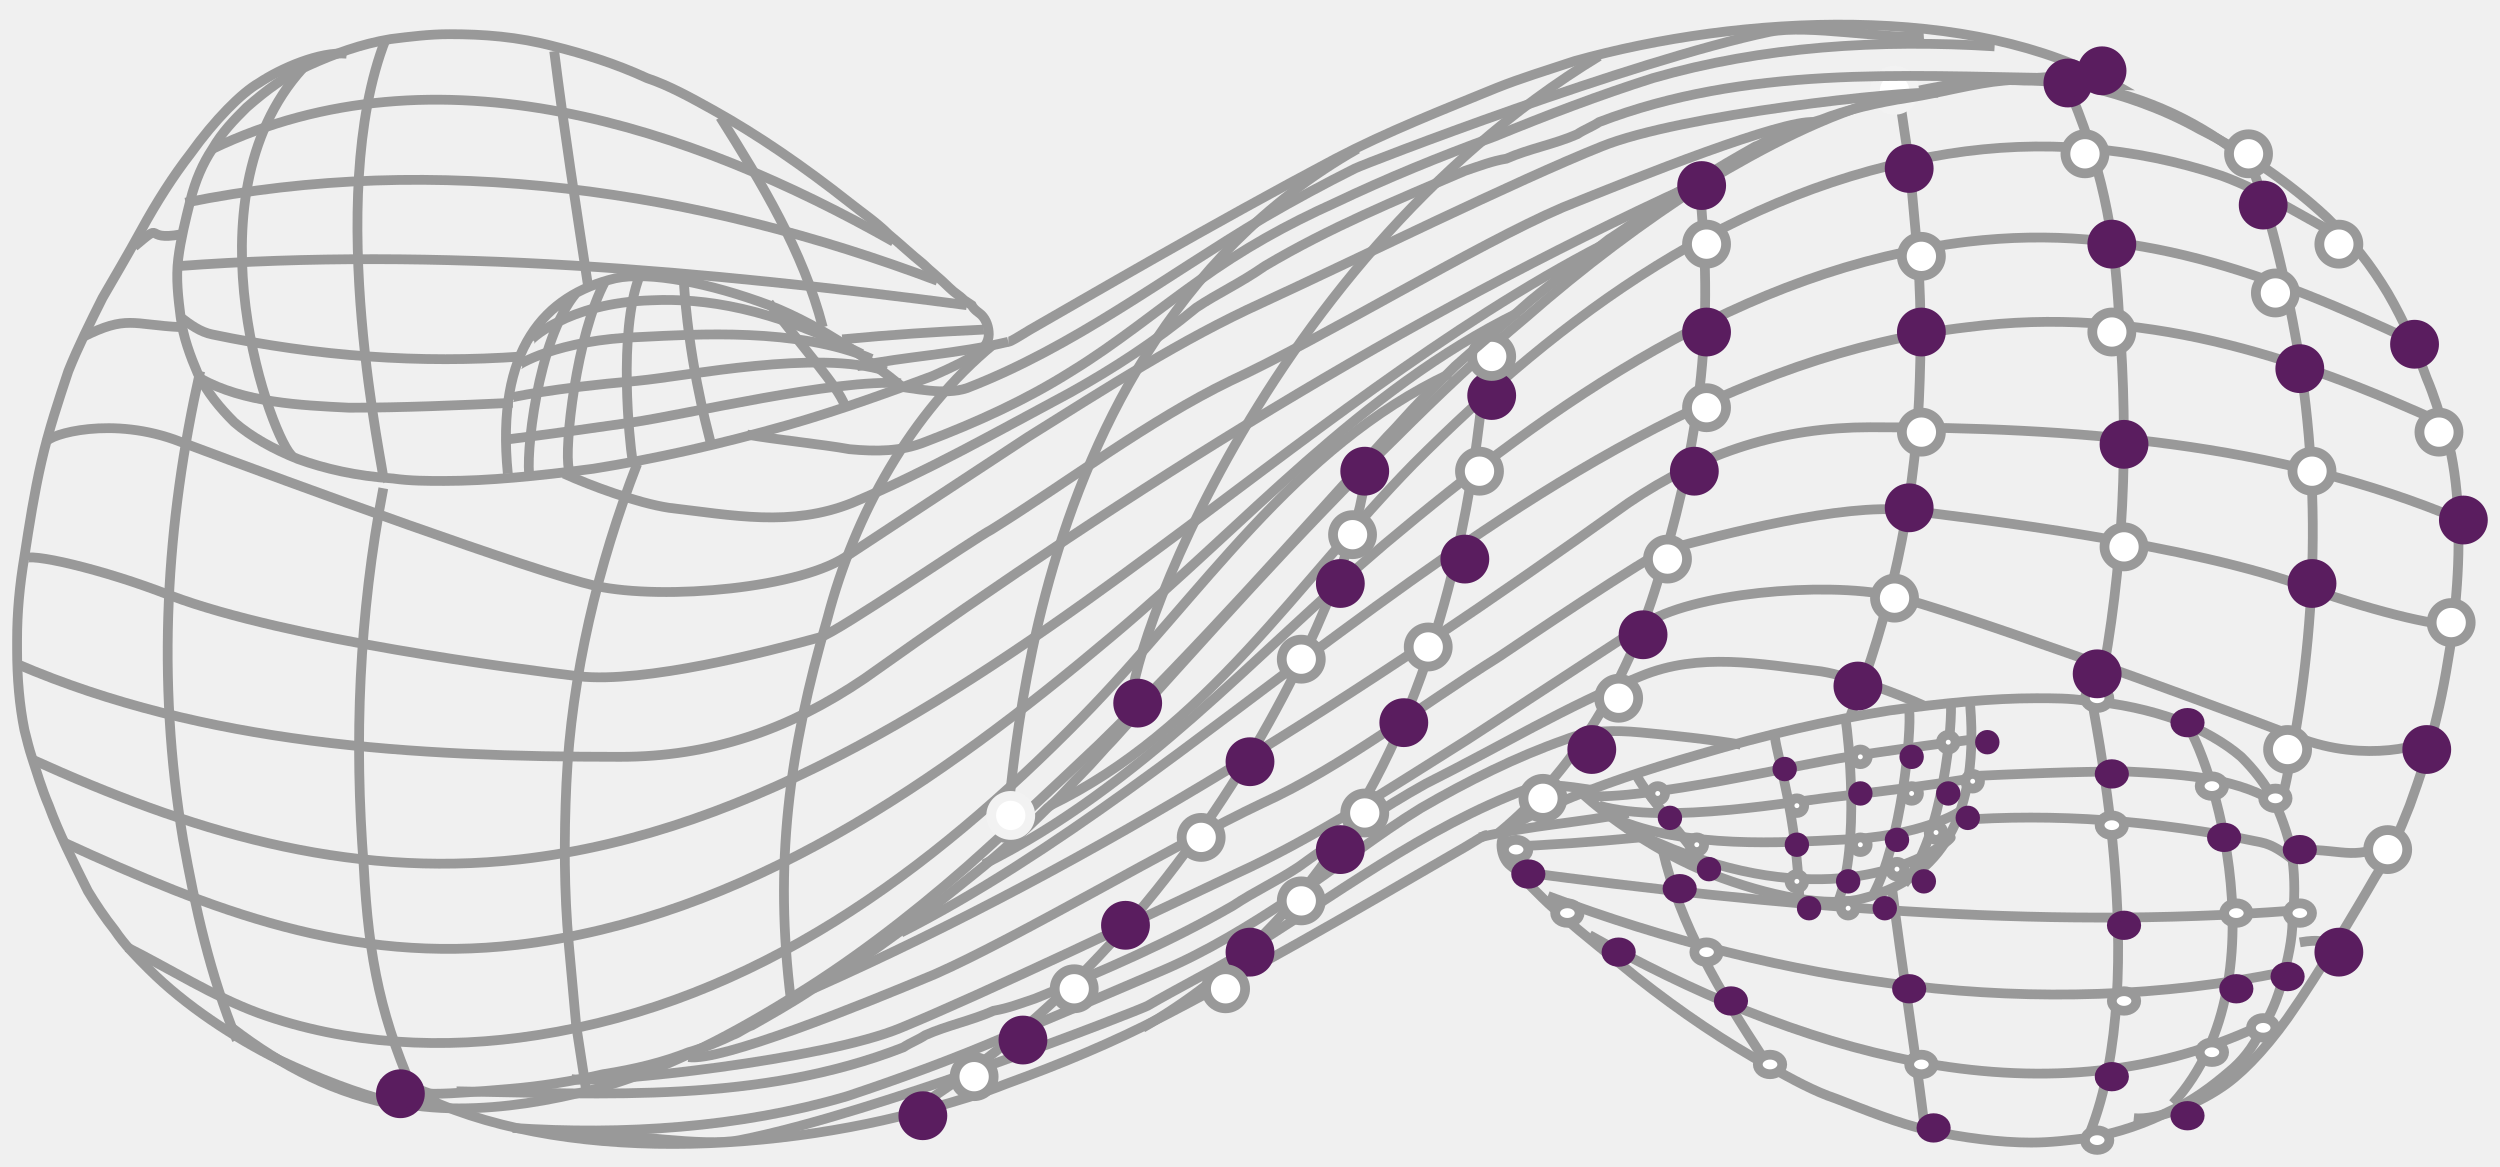
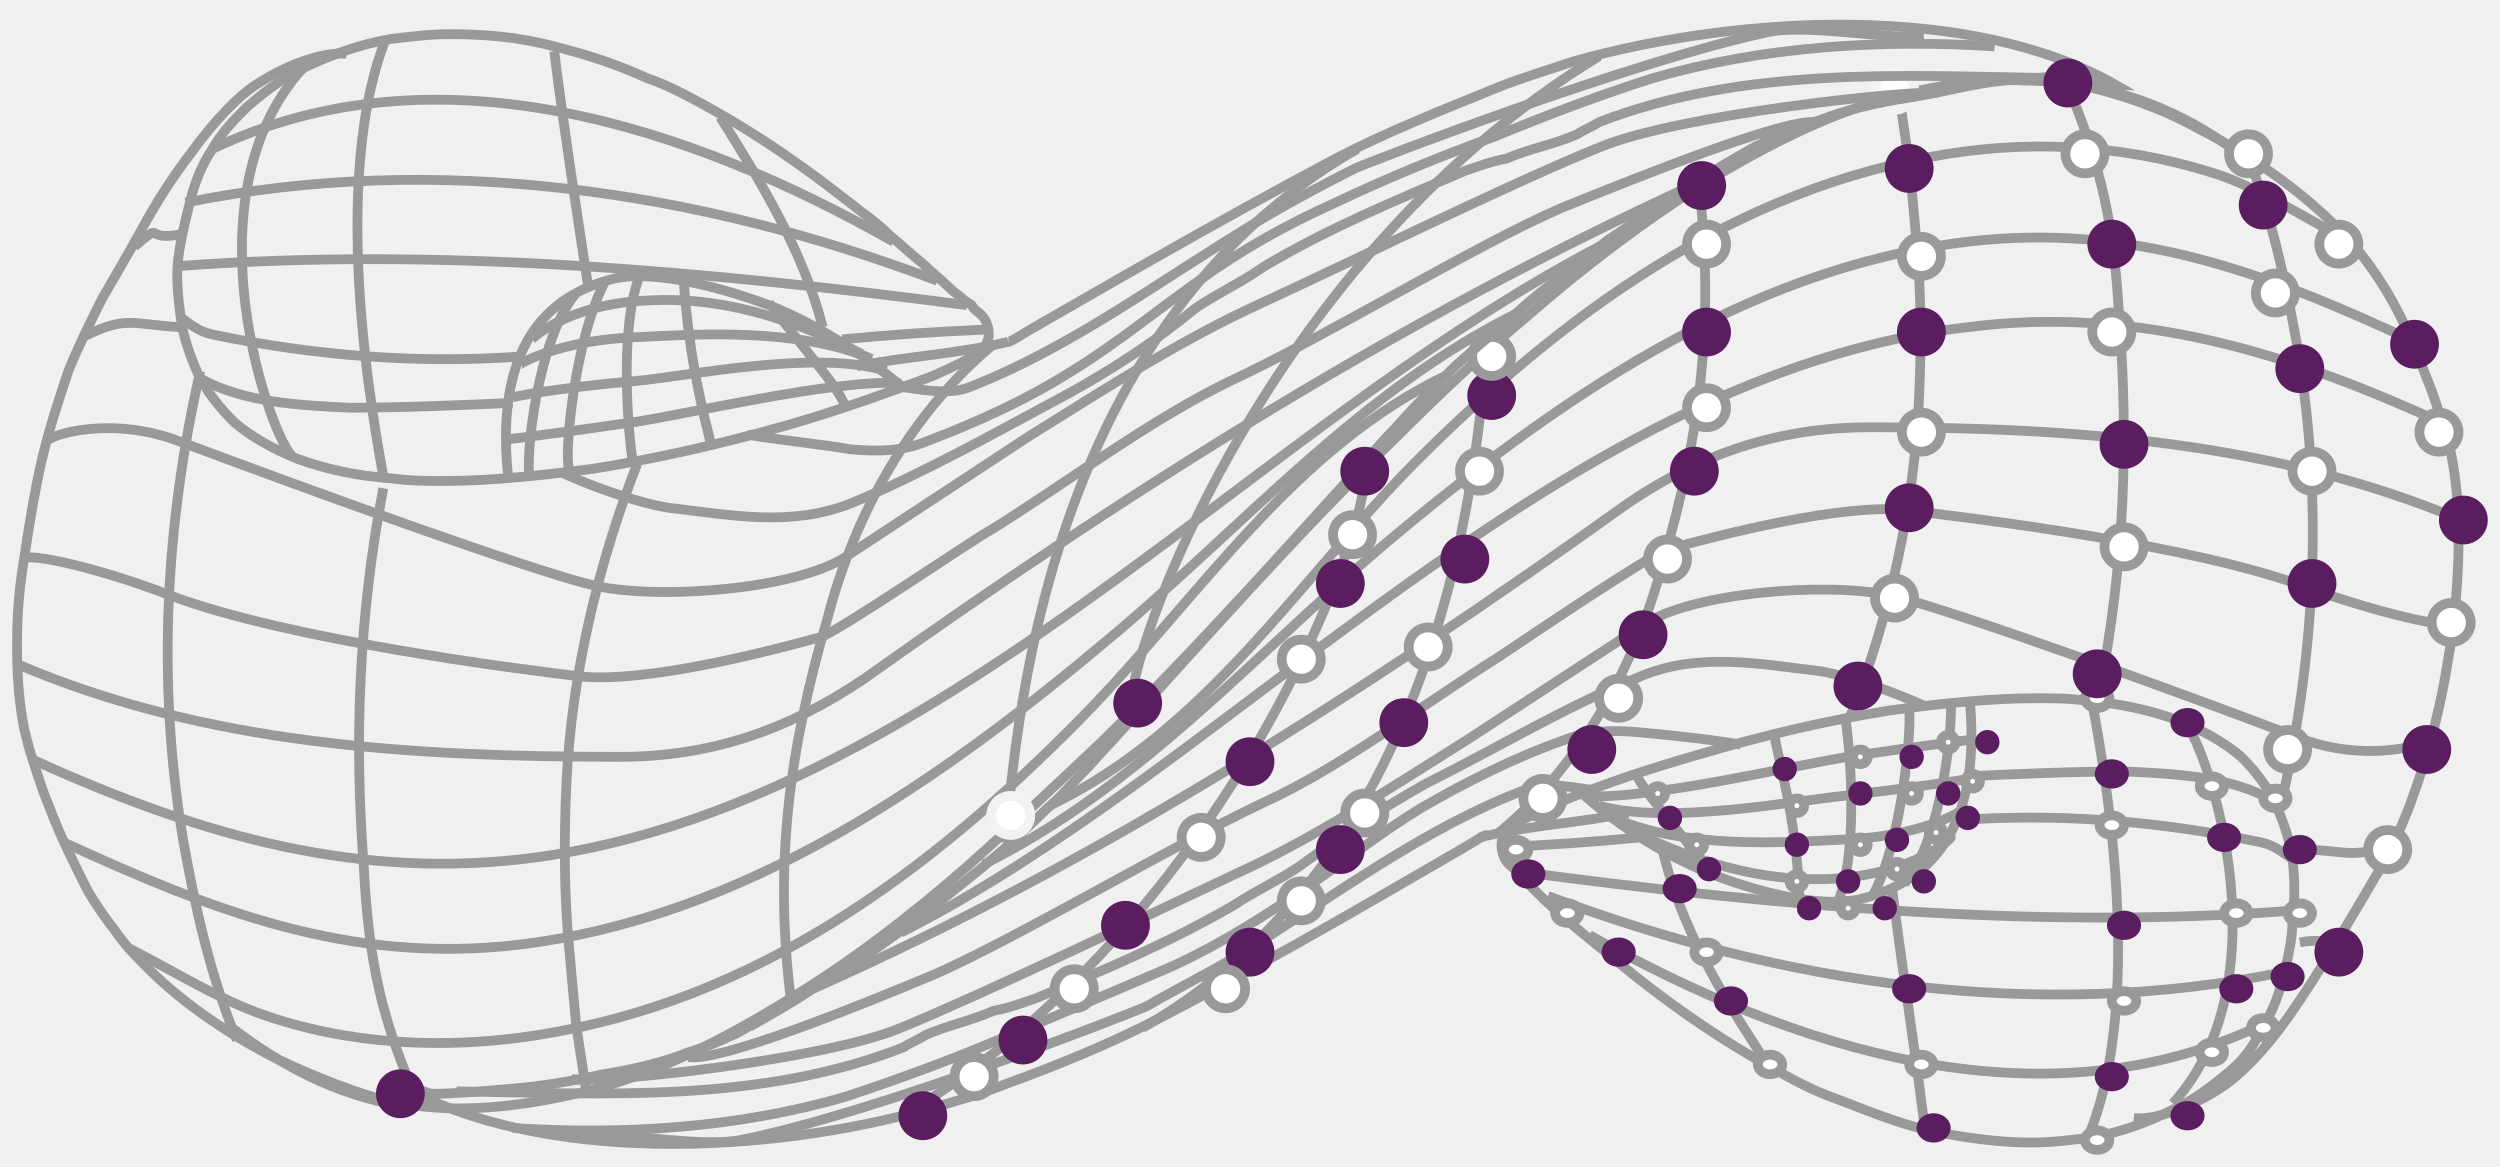
<svg xmlns="http://www.w3.org/2000/svg" id="Layer_1" x="0" y="0" version="1.1" viewBox="0 0 102.4 47.8" xml:space="preserve">
  <style>.st0{fill:none;stroke-miterlimit:10}.st0,.st1,.st2,.st3{stroke:#999;stroke-width:.4}.st1{display:none;stroke-miterlimit:10;fill:#fff}.st2,.st3{fill:none}.st3{display:none}.st4{stroke:#f2f2f2;stroke-width:.4;stroke-miterlimit:10}.st4,.st5{fill:#fff}.st5,.st6{stroke-width:.4;stroke-miterlimit:10}.st5{stroke:#999}.st6{fill:#5a1d5f;stroke:#5a1d5f}</style>
  <switch>
    <g>
      <path d="M93.4 33.1c1.4-6.1 1.8-12.4.7-18.9-.5-2.8-1.1-5.5-2.1-8M75.8 29.3c1.6-4 2.6-8.6 2.8-12.9.1-2.2.1-4.4-.1-6.5l-.3-3.3c-.1-.5-.3-2-.4-2.6M61.4 34.1c3.4-2.8 5.6-6.9 6.7-11 1.6-5.5 2.1-9.9 1.5-15.5M46.8 42.1c15-8.6 13.6-30.1 14.3-27.6M37 45.7C51.1 37.2 56.6 20 55.8 19.3" class="st0" />
      <path d="M65.5 32.4c-.8-.1-2.1-.4-2.9-.1-4.3 1.6-7.9 4.4-12 6.9-1.2.7-2.4 1.3-3.6 2-.4.2-11.1 4.4-16.7 5.5-1.6.3-4.6-.3-6.2-.2" class="st0" />
      <path d="M71.3 30.5c-1.1-.2-3-.4-4.1-.5-1.1-.1-2.1-.1-3.1.3-2 .7-4 1.7-5.9 2.8-1.8 1.1-3.4 2.4-5.2 3.6-1.8 1.2-3.6 2.3-5.5 3.1-2.1.9-4.2 1.8-6.4 2.7-2.1.9-4.3 1.7-6.4 2.4-4.4 1.3-9.2 1.6-13.7 1.3m75.1-8.1c-1.3 1.1-.2.2-1.9.5" class="st0" />
      <path d="M100.5 25.5c-.1.3-3.1-.4-5.9-1.4-4.7-1.8-14-2.9-16.5-3.2-2.6-.3-7.6 1-9.8 1.6-.7.2-6.3 4-6.9 4.4-3.2 2-6.4 4.5-9.7 6-3.6 1.7-10 5.5-13.4 7-3.1 1.3-8.8 3.6-10.1 3.4" class="st0" />
      <path d="M99.6 30.2c-.1.3-2.7 1.1-5.5 0-4.7-1.8-14.1-5.2-16.6-5.8-2.8-.6-8.3-.1-10.2 1.2-.6.4-6.6 4.3-7.2 4.7-3.2 2-6.2 4-9.5 5.5-3.6 1.7-10.3 4.9-13.7 6.3-3.1 1.3-12.2 2.3-13.5 2.1" class="st0" />
      <path d="M78.8 28.9c-1.1-.5-3-1.2-4.2-1.4-2.5-.3-5-.8-7.4.2-3 1.2-5.8 2.9-8.8 4.4-1.8 1-3.4 2.1-5.2 3.4-.9.6-1.8 1-2.7 1.6-2.6 1.5-5.4 2.7-8.1 3.8-.6.2-1.1.4-1.7.5-.9.4-1.9.6-2.8 1-.3.2-.6.3-.9.5-5.9 2.3-12.2 1.9-18.3 1.8m79.5-10.3c-1.8.9-2 .4-4 .4" class="st0" />
      <path d="M100.8 21.3c-7.6-3.2-15.9-3.8-24.2-3.8-3.6 0-6.8 1-9.9 3.1C55.8 28.4 45 35.3 33.3 40.5" class="st0" />
      <path d="M100.2 17.4c-6.3-2.9-12.6-4.9-19.6-4-9.6 1.1-18.1 6.9-25.7 12.5-5.6 4.1-11.7 9.1-18 12.3" class="st0" />
      <path d="M96.3 9.9c-1.8-.9-3.4-2-5.3-2.7-3.6-1.2-7.4-1.5-11.2-.9C71 7.7 64 12.9 57.9 19c-4.8 4.9-8.5 10.9-14.9 14" class="st0" />
      <path d="M98.9 14c-6-2.8-11.5-4.9-18.3-4.1-9.2 1.1-17 6.6-23.9 12.4-5.4 4.6-10 9.9-16.4 13.1M92.1 6.6C90.1 5 88 4 85.4 3.5" class="st0" />
      <path d="M86 28.3c1-5.1 1.2-10.1.8-15.3-.2-3.7-.7-6.2-2.2-9.7" class="st0" />
      <path d="M60.9 34.2c-.1 0-.4.2-.9.5-2.1 1.2-7.3 4.3-12.3 6.9-2.1 1.1-4.3 2-6.5 2.8-1 .4-2 .7-3.1 1-6.7 1.9-16 2.3-21.8-1 .1 0 .3.1.8.2.5.2.5.2.7.2.8 0 1.9-.1 3.1-.2 1.2-.1 2.5-.3 3.8-.6 1.3-.2 2.5-.5 3.5-.9.7-.2 1.4-.5 1.8-.7.3-.1.5-.3.8-.4.7-.4 1.6-.9 2.5-1.5.1-.1.2-.2.4-.2 1-.6 2-1.3 3.1-2.1 1-.7 2.1-1.6 3.1-2.4 1-.8 2-1.7 3-2.7.5-.4.9-.9 1.4-1.4.5-.5.9-1 1.3-1.4 3.7-4.1 7.6-8.5 11.6-12.4 1.7-1.7 3.5-3.4 5.3-4.9 2.4-2.1 4.8-3.9 7.3-5.5 2.5-1.5 5-2.8 7.6-3.5 1.9-.5 3.7-.8 5.5-.7.9 0 1.9.1 2.8.3 1.2.3 2.8.8 4.4 1.7 1.8.9 3.7 2.2 5.2 3.6.5.5 1 1 1.4 1.5.4.5.8 1.1 1.1 1.6.7 1.2 1.2 2.4 1.6 3.5.3.7.5 1.4.7 2 .1.3.2.7.3 1.1.2 1 .3 2.1.3 3.3v.4c0 1.1-.1 2.2-.2 3.3-.2 1.3-.4 2.6-.7 3.8-.3 1.3-.7 2.5-1.1 3.6-.4 1-.8 2-1.4 2.9-.4.7-1 1.7-1.6 2.7-.6 1-1.3 2.1-2 3.1-1 1.4-2 2.4-2.8 2.9-.9.6-2.5 1.3-3.5 1.2" class="st0" />
      <ellipse cx="72.1" cy="43.3" class="st1" rx=".5" ry=".4" />
      <ellipse cx="78.1" cy="40.4" class="st1" rx=".5" ry=".4" />
      <ellipse cx="86.7" cy="40.7" class="st1" rx=".5" ry=".4" />
      <ellipse cx="86.7" cy="37.5" class="st1" rx=".5" ry=".4" />
      <ellipse cx="86.4" cy="33.8" class="st1" rx=".5" ry=".4" />
      <ellipse cx="69.5" cy="38.8" class="st1" rx=".5" ry=".4" />
      <ellipse cx="78.4" cy="43.3" class="st1" rx=".5" ry=".4" />
      <ellipse cx="86.3" cy="44" class="st1" rx=".5" ry=".4" />
      <ellipse cx="70.6" cy="41" class="st1" rx=".5" ry=".4" />
      <ellipse cx="78.9" cy="45.9" class="st1" rx=".5" ry=".4" />
      <ellipse cx="85.6" cy="46.5" class="st1" rx=".5" ry=".4" />
      <ellipse cx="89" cy="45.2" class="st1" rx=".5" ry=".4" />
      <ellipse cx="90.6" cy="42.8" class="st1" rx=".5" ry=".4" />
      <ellipse cx="91.2" cy="40.2" class="st1" rx=".5" ry=".4" />
      <ellipse cx="91.4" cy="37.5" class="st1" rx=".5" ry=".4" />
      <ellipse cx="91" cy="34.3" class="st1" rx=".5" ry=".4" />
      <ellipse cx="86.2" cy="31.7" class="st1" rx=".5" ry=".4" />
      <ellipse cx="90.6" cy="32" class="st1" rx=".5" ry=".4" />
      <path d="M67.7 34.5l-.1-.1h-.2c0 .2.2.4.5.4h.2c-.2-.1-.3-.2-.4-.3z" class="st1" />
      <ellipse cx="68.5" cy="36.5" class="st1" rx=".5" ry=".4" />
      <ellipse cx="92.6" cy="42.1" class="st1" rx=".5" ry=".4" />
      <path d="M77.3 29.1h.3c0-.2-.2-.4-.5-.4s-.5.2-.5.4v.1c.3 0 .5 0 .7-.1z" class="st1" />
      <ellipse cx="85.6" cy="28.7" class="st1" rx=".5" ry=".4" />
      <ellipse cx="89.5" cy="29.7" class="st1" rx=".5" ry=".4" />
      <ellipse cx="94" cy="37.4" class="st1" rx=".5" ry=".4" />
      <ellipse cx="94" cy="35.2" class="st1" rx=".5" ry=".4" />
      <ellipse cx="93.1" cy="32.9" class="st1" rx=".5" ry=".4" />
      <ellipse cx="93.6" cy="40" class="st1" rx=".5" ry=".4" />
      <path d="M68.9 31.1c0-.2-.2-.4-.4-.4-.3 0-.5.2-.5.4v.2c.4 0 .6-.1.9-.2z" class="st1" />
      <ellipse cx="60.9" cy="34.6" class="st1" rx=".5" ry=".4" />
      <ellipse cx="60.5" cy="34.3" class="st1" rx=".5" ry=".4" />
      <ellipse cx="61.6" cy="35.6" class="st1" rx=".5" ry=".4" />
      <ellipse cx="62.9" cy="36.6" class="st1" rx=".5" ry=".4" />
      <path d="M93.9 35.2c-.1-.8-.4-1.6-.7-2.3-.4-.8-.9-1.4-1.4-1.9-.7-.6-1.6-1.1-2.6-1.5-1.1-.4-2.4-.7-3.8-.8-.6-.1-1.3-.1-2-.1-1.8 0-3.8.2-6 .5-2.5.4-5.1 1-7.8 1.8-2.1.6-4.2 1.3-5.8 2-.9.4-1.5.7-1.8.9-.3.2-.5.5-.5.8 0 .3.1.6.3.8.1.1.3.2.4.4l.2.2.5.5c.4.4.7.7 1.1 1 .4.4.8.7 1.4 1.2.5.4 1.1.9 1.6 1.3 1.9 1.5 3.7 2.7 5.5 3.7.9.5 1.8 1 2.7 1.3 1.3.5 2.5 1 3.8 1.3 1.4.3 2.9.5 4.2.5.8 0 1.6-.1 2.4-.2 1.2-.2 2.3-.6 3.3-1.1.9-.4 1.7-1 2.4-1.6.5-.4 1-1 1.3-1.7.4-.6.7-1.3.9-2.1.2-.8.4-1.6.4-2.4.1-.9.1-1.7 0-2.5z" class="st2" />
      <path d="M78.8 45.9c-.4-3.2-.9-6.3-1.3-9.5m8.1 10c2.6-6.5 0-17.7.1-17.7M89 45.2c4.8-5.3 1.2-15.2.4-15.7M72.2 43.3c-1.7-2.6-3.4-5.4-4.1-8.5" class="st0" />
      <path d="M80.5 31.8c2.2-.1 4.4-.2 6.6-.2 2 .1 4.3.2 6 1.2m-32.5 1.5c2.1-.5 4.1-.6 6.1-1m-4.5 2.4c10.5 1.4 21.2 2.4 31.7 1.6m-30.5-.6c9.6 3.6 20.1 5.2 30.2 3.1m-28.5-1.5c8.2 4.6 18.4 8 27.5 3.7m-12.5-8.4c4.1-.3 8.2 0 12.5.9.5.1.9.4 1.3.7m-32.4-.5c2.1-.1 3.6-.2 5.7-.4" class="st0" />
      <ellipse cx="70.1" cy="35.8" class="st1" rx=".4" ry=".3" />
      <ellipse cx="73.7" cy="36.8" class="st1" rx=".4" ry=".3" />
      <ellipse cx="75.3" cy="36.9" class="st1" rx=".4" ry=".3" />
      <ellipse cx="73.6" cy="35.9" class="st1" rx=".4" ry=".3" />
      <ellipse cx="75.6" cy="35.9" class="st1" rx=".4" ry=".3" />
      <ellipse cx="76.7" cy="36.6" class="st1" rx=".4" ry=".3" />
      <ellipse cx="77.2" cy="35.6" class="st1" rx=".4" ry=".3" />
      <ellipse cx="75.8" cy="34.3" class="st1" rx=".4" ry=".3" />
      <ellipse cx="77.7" cy="34.1" class="st1" rx=".4" ry=".3" />
      <ellipse cx="73.5" cy="34.5" class="st1" rx=".4" ry=".3" />
      <ellipse cx="78.1" cy="36.1" class="st1" rx=".4" ry=".3" />
      <ellipse cx="78.6" cy="35" class="st1" rx=".4" ry=".3" />
      <ellipse cx="79.2" cy="33.7" class="st1" rx=".4" ry=".3" />
      <ellipse cx="78" cy="32.4" class="st1" rx=".4" ry=".3" />
      <ellipse cx="79.6" cy="32.1" class="st1" rx=".4" ry=".3" />
      <ellipse cx="75.8" cy="32.7" class="st1" rx=".4" ry=".3" />
      <ellipse cx="73.2" cy="32.9" class="st1" rx=".4" ry=".3" />
      <ellipse cx="75.8" cy="31" class="st1" rx=".4" ry=".3" />
      <ellipse cx="78.2" cy="30.7" class="st1" rx=".4" ry=".3" />
      <ellipse cx="79.8" cy="30.5" class="st1" rx=".4" ry=".3" />
      <ellipse cx="80.3" cy="33.2" class="st1" rx=".4" ry=".3" />
      <ellipse cx="80.7" cy="30.3" class="st1" rx=".4" ry=".3" />
      <ellipse cx="73" cy="31.5" class="st1" rx=".4" ry=".3" />
      <ellipse cx="69.6" cy="35.1" class="st1" rx=".4" ry=".3" />
      <ellipse cx="69" cy="34.3" class="st1" rx=".4" ry=".3" />
      <ellipse cx="68.3" cy="33.4" class="st1" rx=".4" ry=".3" />
      <ellipse cx="67.6" cy="32.4" class="st1" rx=".4" ry=".3" />
      <ellipse cx="66.9" cy="34.1" class="st1" rx=".4" ry=".3" />
      <ellipse cx="66.2" cy="33.5" class="st1" rx=".4" ry=".3" />
      <ellipse cx="65.5" cy="33.1" class="st1" rx=".4" ry=".3" />
      <ellipse cx="65" cy="32.6" class="st1" rx=".4" ry=".3" />
      <path d="M64.8 32.5c1 .9 3 2.4 5.3 3.3 2.3.9 4.8 1.4 6.2 1 2.8-.7 4.8-2.9 4.4-7.9m-5.4 8c.9-2.3.4-6.8.3-7.4m-1.9 7.3c-.1-3.3-.9-5.8-1-6.6m4 6.5c1.2-2.2 1.6-6.8 1.5-7.6m-8.1 6.7c-1.5-2-2.7-3.3-3.1-4.1m11 4.5c1.6-1.9 2-6.7 1.9-7.5" class="st0" />
      <path d="M79.9 34.3c.1 0-1.5 1.5-4.9 1.7-2.1.1-4.9-.3-8.4-2.1" class="st0" />
      <path d="M80.3 33.2c.1 0-1.6 1.1-5 1.2-2.1.1-6.3.4-9.2-.9m14.5-1.6c.1 0-1.7.3-5.1.7-2 .2-7.2 1.2-10 .4m15.2-2.7c.1 0-1.7.2-5 .7-2 .3-8.3 1.8-10.8 1.6" class="st0" />
      <path d="M64.8 32.5c2.8-1.2 14-4.2 15.8-3.5" class="st3" />
      <ellipse cx="80.8" cy="32" class="st5" rx=".3" ry=".3" />
      <ellipse cx="76.2" cy="32.5" class="st6" rx=".3" ry=".3" />
      <ellipse cx="73.6" cy="33" class="st5" rx=".3" ry=".3" />
      <ellipse cx="76.2" cy="34.6" class="st5" rx=".3" ry=".3" />
      <ellipse cx="73.6" cy="34.6" class="st6" rx=".3" ry=".3" />
      <ellipse cx="75.7" cy="36.1" class="st6" rx=".3" ry=".3" />
      <ellipse cx="73.1" cy="31.5" class="st6" rx=".3" ry=".3" />
      <ellipse cx="76.2" cy="31" class="st5" rx=".3" ry=".3" />
      <ellipse cx="78.3" cy="32.5" class="st5" rx=".3" ry=".3" />
      <ellipse cx="78.3" cy="31" class="st6" rx=".3" ry=".3" />
      <ellipse cx="68.4" cy="33.5" class="st6" rx=".3" ry=".3" />
      <ellipse cx="73.6" cy="36.1" class="st5" rx=".3" ry=".3" />
      <ellipse cx="77.7" cy="35.6" class="st5" rx=".3" ry=".3" />
      <ellipse cx="77.7" cy="34.4" class="st6" rx=".3" ry=".3" />
      <ellipse cx="79.3" cy="34.1" class="st5" rx=".3" ry=".3" />
      <ellipse cx="79.8" cy="30.4" class="st5" rx=".3" ry=".3" />
      <ellipse cx="79.8" cy="32.5" class="st6" rx=".3" ry=".3" />
      <ellipse cx="75.7" cy="37.2" class="st5" rx=".3" ry=".3" />
      <ellipse cx="74.1" cy="37.2" class="st6" rx=".3" ry=".3" />
      <ellipse cx="67.9" cy="32.5" class="st5" rx=".3" ry=".3" />
      <ellipse cx="69.5" cy="34.6" class="st5" rx=".3" ry=".3" />
      <ellipse cx="70" cy="35.6" class="st6" rx=".3" ry=".3" />
      <ellipse cx="77.2" cy="37.2" class="st6" rx=".3" ry=".3" />
      <ellipse cx="78.8" cy="36.1" class="st6" rx=".3" ry=".3" />
      <ellipse cx="80.6" cy="33.5" class="st6" rx=".3" ry=".3" />
      <ellipse cx="81.4" cy="30.4" class="st6" rx=".3" ry=".3" />
      <ellipse cx="69.9" cy="39" class="st5" rx=".5" ry=".4" />
      <ellipse cx="70.9" cy="41" class="st6" rx=".5" ry=".4" />
      <ellipse cx="68.8" cy="36.4" class="st6" rx=".5" ry=".4" />
      <ellipse cx="78.2" cy="40.5" class="st6" rx=".5" ry=".4" />
      <ellipse cx="78.7" cy="43.6" class="st5" rx=".5" ry=".4" />
      <ellipse cx="62.1" cy="34.8" class="st5" rx=".5" ry=".4" />
      <ellipse cx="62.6" cy="35.8" class="st6" rx=".5" ry=".4" />
      <ellipse cx="64.2" cy="37.4" class="st5" rx=".5" ry=".4" />
      <ellipse cx="66.3" cy="39" class="st6" rx=".5" ry=".4" />
      <ellipse cx="72.5" cy="43.6" class="st5" rx=".5" ry=".4" />
      <ellipse cx="79.2" cy="46.2" class="st6" rx=".5" ry=".4" />
      <ellipse cx="85.9" cy="46.7" class="st5" rx=".5" ry=".4" />
      <ellipse cx="86.5" cy="44.1" class="st6" rx=".5" ry=".4" />
      <ellipse cx="87" cy="41" class="st5" rx=".5" ry=".4" />
      <ellipse cx="90.6" cy="43.1" class="st5" rx=".5" ry=".4" />
      <ellipse cx="89.6" cy="45.7" class="st6" rx=".5" ry=".4" />
      <ellipse cx="91.6" cy="40.5" class="st6" rx=".5" ry=".4" />
      <ellipse cx="87" cy="37.9" class="st6" rx=".5" ry=".4" />
      <ellipse cx="86.5" cy="33.8" class="st5" rx=".5" ry=".4" />
      <ellipse cx="91.6" cy="37.4" class="st5" rx=".5" ry=".4" />
      <ellipse cx="91.1" cy="34.3" class="st6" rx=".5" ry=".4" />
      <ellipse cx="93.7" cy="40" class="st6" rx=".5" ry=".4" />
      <ellipse cx="92.7" cy="42.1" class="st5" rx=".5" ry=".4" />
      <ellipse cx="86.5" cy="31.7" class="st6" rx=".5" ry=".4" />
      <ellipse cx="94.2" cy="34.8" class="st6" rx=".5" ry=".4" />
      <ellipse cx="90.6" cy="32.2" class="st5" rx=".5" ry=".4" />
      <ellipse cx="94.2" cy="37.4" class="st5" rx=".5" ry=".4" />
      <ellipse cx="93.2" cy="32.7" class="st5" rx=".5" ry=".4" />
      <ellipse cx="85.9" cy="28.6" class="st5" rx=".5" ry=".4" />
      <ellipse cx="89.6" cy="29.6" class="st6" rx=".5" ry=".4" />
      <ellipse cx="68.3" cy="22.9" class="st5" rx=".8" ry=".8" />
      <ellipse cx="69.4" cy="19.3" class="st6" rx=".8" ry=".8" />
      <ellipse cx="67.3" cy="26" class="st6" rx=".8" ry=".8" />
      <ellipse cx="66.3" cy="28.6" class="st5" rx=".8" ry=".8" />
      <ellipse cx="57.5" cy="29.6" class="st6" rx=".8" ry=".8" />
      <ellipse cx="58.5" cy="26.5" class="st5" rx=".8" ry=".8" />
      <ellipse cx="60" cy="22.9" class="st6" rx=".8" ry=".8" />
      <ellipse cx="60.6" cy="19.3" class="st5" rx=".8" ry=".8" />
      <ellipse cx="65.2" cy="30.7" class="st6" rx=".8" ry=".8" />
      <ellipse cx="63.2" cy="32.7" class="st5" rx=".8" ry=".8" />
      <ellipse cx="53.3" cy="27" class="st5" rx=".8" ry=".8" />
      <ellipse cx="61.1" cy="16.2" class="st6" rx=".8" ry=".8" />
      <ellipse cx="69.9" cy="16.7" class="st5" rx=".8" ry=".8" />
      <ellipse cx="69.9" cy="13.6" class="st6" rx=".8" ry=".8" />
      <ellipse cx="69.9" cy="10" class="st5" rx=".8" ry=".8" />
      <ellipse cx="55.9" cy="33.3" class="st5" rx=".8" ry=".8" />
      <ellipse cx="54.9" cy="34.8" class="st6" rx=".8" ry=".8" />
      <ellipse cx="51.2" cy="31.2" class="st6" rx=".8" ry=".8" />
      <ellipse cx="54.9" cy="23.9" class="st6" rx=".8" ry=".8" />
      <ellipse cx="61.1" cy="14.6" class="st5" rx=".8" ry=".8" />
      <ellipse cx="77.6" cy="3.7" class="st4" rx=".8" ry=".8" />
      <ellipse cx="92.1" cy="6.3" class="st5" rx=".8" ry=".8" />
      <ellipse cx="95.8" cy="10" class="st5" rx=".8" ry=".8" />
      <ellipse cx="98.9" cy="14.1" class="st6" rx=".8" ry=".8" />
      <ellipse cx="86.5" cy="13.6" class="st5" rx=".8" ry=".8" />
      <ellipse cx="78.7" cy="13.6" class="st6" rx=".8" ry=".8" />
      <ellipse cx="78.2" cy="6.9" class="st6" rx=".8" ry=".8" />
      <ellipse cx="78.7" cy="10.5" class="st5" rx=".8" ry=".8" />
      <ellipse cx="86.5" cy="10" class="st6" rx=".8" ry=".8" />
      <ellipse cx="85.4" cy="6.3" class="st5" rx=".8" ry=".8" />
      <ellipse cx="78.7" cy="17.7" class="st5" rx=".8" ry=".8" />
      <ellipse cx="87" cy="18.2" class="st6" rx=".8" ry=".8" />
      <ellipse cx="78.2" cy="20.8" class="st6" rx=".8" ry=".8" />
      <ellipse cx="87" cy="22.4" class="st5" rx=".8" ry=".8" />
      <ellipse cx="94.2" cy="15.1" class="st6" rx=".8" ry=".8" />
      <ellipse cx="93.2" cy="12" class="st5" rx=".8" ry=".8" />
      <ellipse cx="92.7" cy="8.4" class="st6" rx=".8" ry=".8" />
      <ellipse cx="77.6" cy="24.5" class="st5" rx=".8" ry=".8" />
      <ellipse cx="85.9" cy="27.6" class="st6" rx=".8" ry=".8" />
      <ellipse cx="76.1" cy="28.1" class="st6" rx=".8" ry=".8" />
      <ellipse cx="94.7" cy="19.3" class="st5" rx=".8" ry=".8" />
      <ellipse cx="94.7" cy="23.9" class="st6" rx=".8" ry=".8" />
      <ellipse cx="93.7" cy="30.7" class="st5" rx=".8" ry=".8" />
      <ellipse cx="99.9" cy="17.7" class="st5" rx=".8" ry=".8" />
      <ellipse cx="100.9" cy="21.3" class="st6" rx=".8" ry=".8" />
      <ellipse cx="100.4" cy="25.5" class="st5" rx=".8" ry=".8" />
      <ellipse cx="99.4" cy="30.7" class="st6" rx=".8" ry=".8" />
      <ellipse cx="97.8" cy="34.8" class="st5" rx=".8" ry=".8" />
      <ellipse cx="95.8" cy="39" class="st6" rx=".8" ry=".8" />
      <ellipse cx="55.4" cy="21.9" class="st5" rx=".8" ry=".8" />
      <ellipse cx="53.3" cy="36.9" class="st5" rx=".8" ry=".8" />
      <ellipse cx="51.2" cy="39" class="st6" rx=".8" ry=".8" />
      <ellipse cx="49.2" cy="34.3" class="st5" rx=".8" ry=".8" />
      <ellipse cx="50.2" cy="40.5" class="st5" rx=".8" ry=".8" />
      <ellipse cx="46.1" cy="37.9" class="st6" rx=".8" ry=".8" />
      <ellipse cx="44" cy="40.5" class="st5" rx=".8" ry=".8" />
      <ellipse cx="41.9" cy="42.6" class="st6" rx=".8" ry=".8" />
      <ellipse cx="39.9" cy="44.1" class="st5" rx=".8" ry=".8" />
      <ellipse cx="37.8" cy="45.7" class="st6" rx=".8" ry=".8" />
      <path d="M8.2 15.2c-1.4 6.2-1.8 12.6-.7 19.2.5 2.8 1.1 5.5 2.2 8.2M26.1 19c-1.6 4.1-2.7 8.7-2.9 13.1-.1 2.2-.1 4.4.1 6.6l.3 3.3c.1.6.3 2 .4 2.6m16.7-30.5c-3.4 2.8-5.7 7-6.8 11.2-1.6 5.5-2.2 10.1-1.5 15.7M55.6 6.1c-15.3 8.7-13.9 30.6-14.6 28M65.5 2.3C51.2 11 45.6 28.5 46.4 29.2" class="st0" />
      <path d="M36.6 15.8c.8.1 2.1.4 3 .1 4.4-1.7 8-4.5 12.2-7 1.2-.7 2.5-1.4 3.7-2 .4-.2 11.3-4.4 17-5.6 1.6-.3 4.7.3 6.3.2" class="st0" />
      <path d="M30.6 17.8c1.1.2 3.1.4 4.2.6 1.1.1 2.1.1 3.1-.3 2.1-.8 4.1-1.7 6-2.9 1.8-1.1 3.5-2.5 5.2-3.7 1.8-1.3 3.6-2.3 5.6-3.2 2.1-1 4.3-1.9 6.5-2.7 2.2-.9 4.3-1.7 6.5-2.4 4.5-1.3 9.3-1.6 14-1.3M5.5 10.1c1.3-1.1.3-.2 1.9-.5" class="st0" />
      <path d="M1 22.9c.1-.3 3.2.4 6 1.5 4.8 1.8 14.2 3 16.7 3.3 2.7.3 7.7-1 9.9-1.6.7-.2 6.4-4.1 7-4.4 3.2-2 6.5-4.5 9.8-6.1C54.1 13.9 60.5 10 64 8.5c3.2-1.3 9-3.6 10.3-3.5" class="st0" />
      <path d="M1.9 18.1c.1-.3 2.7-1.1 5.5 0 4.8 1.8 14.4 5.3 17 5.9 2.8.6 8.5.1 10.4-1.3.6-.4 6.7-4.4 7.3-4.8 3.2-2 6.3-4 9.6-5.5 3.7-1.7 10.4-5 13.9-6.4C68.8 4.7 78 3.7 79.4 3.8" class="st0" />
      <path d="M23.1 19.4c1.1.5 3 1.2 4.3 1.4 2.6.3 5 .8 7.5-.2 3.1-1.3 5.9-2.9 8.9-4.5 1.8-1 3.5-2.1 5.2-3.5.9-.6 1.8-1 2.8-1.7C54.5 9.3 57.2 8.2 60 7c.6-.2 1.1-.4 1.7-.5.9-.4 2-.6 2.9-1 .3-.2.6-.3.9-.5 6-2.3 12.4-1.9 18.6-1.8M3.4 13.8c1.8-.9 2-.5 4-.4" class="st0" />
      <path d="M.7 27.2C8.4 30.5 16.9 31 25.4 31c3.7 0 6.9-1.1 10-3.2C46.5 19.9 57.5 13 69.3 7.6" class="st0" />
      <path d="M1.3 31.1c6.4 2.9 12.8 4.9 20 4.1 9.7-1.1 18.4-7 26.1-12.7 5.7-4.2 11.9-9.2 18.3-12.5" class="st0" />
      <path d="M5.2 38.8c1.8.9 3.5 2 5.4 2.7 3.6 1.3 7.6 1.5 11.4.9 9-1.4 16.1-6.7 22.3-13 4.9-5 8.7-11.1 15.1-14.1" class="st0" />
      <path d="M2.6 34.5c6.1 2.8 11.7 5 18.6 4.2 9.3-1.1 17.3-6.7 24.3-12.6C51 21.5 55.7 16 62.2 12.8M9.5 42.1c2.1 1.6 4.2 2.7 6.9 3.2" class="st0" />
      <path d="M15.7 20c-1 5.2-1.2 10.3-.8 15.5.2 3.8.7 6.3 2.3 9.8" class="st0" />
      <path d="M41.3 14c.1 0 .4-.2.9-.5 2.1-1.2 7.4-4.3 12.5-7 2.1-1.1 4.4-2 6.6-2.9 1-.4 2-.7 3.2-1.1C71.3.6 80.8.1 86.7 3.5c-.1 0-.4-.1-.8-.2-.5-.2-.5-.2-.7-.2-.8 0-1.9.1-3.1.2s-2.6.5-3.9.7c-1.3.2-2.6.5-3.6.9-.7.2-1.4.5-1.9.7-.3.1-.5.3-.8.4-.7.4-1.6.9-2.5 1.5-.1.1-.2.2-.4.2-1 .6-2 1.4-3.1 2.1-1 .8-2.1 1.6-3.2 2.5-1 .9-2.1 1.8-3.1 2.7l-1.4 1.4c-.5.5-.9 1-1.4 1.5-3.8 4.2-7.7 8.6-11.8 12.6-1.8 1.7-3.6 3.4-5.4 5-2.4 2.1-4.9 4-7.4 5.5-2.6 1.6-5.2 2.9-7.8 3.6-1.9.5-3.8.8-5.6.8-1 0-1.9-.1-2.9-.3-1.2-.3-2.8-.9-4.5-1.7-1.8-.9-3.8-2.2-5.3-3.7-.5-.5-1-1-1.4-1.6-.4-.5-.8-1.1-1.1-1.6C3 35.3 2.4 34.1 2 33c-.3-.7-.5-1.4-.7-2-.1-.3-.2-.7-.3-1.1-.2-1-.3-2.1-.3-3.3v-.4c0-1.1.1-2.2.3-3.4.2-1.3.4-2.6.7-3.9.3-1.3.7-2.5 1.1-3.7.4-1 .9-2 1.4-3 .4-.7 1-1.7 1.6-2.8s1.3-2.2 2-3.1c1-1.4 2.1-2.5 2.8-2.9.9-.6 2.5-1.3 3.6-1.2" class="st0" />
      <g>
        <ellipse cx="29.5" cy="4.8" class="st1" rx=".5" ry=".5" />
        <ellipse cx="23.5" cy="7.7" class="st1" rx=".5" ry=".5" />
        <ellipse cx="14.7" cy="7.5" class="st1" rx=".5" ry=".5" />
        <ellipse cx="14.7" cy="10.7" class="st1" rx=".5" ry=".5" />
        <ellipse cx="15" cy="14.5" class="st1" rx=".5" ry=".5" />
        <ellipse cx="32.1" cy="9.4" class="st1" rx=".5" ry=".5" />
        <ellipse cx="23.1" cy="4.7" class="st1" rx=".5" ry=".5" />
        <ellipse cx="15.2" cy="4.1" class="st1" rx=".5" ry=".5" />
        <ellipse cx="31" cy="7.2" class="st1" rx=".5" ry=".5" />
        <ellipse cx="22.6" cy="2.1" class="st1" rx=".5" ry=".5" />
        <ellipse cx="15.8" cy="1.6" class="st1" rx=".5" ry=".5" />
        <ellipse cx="12.3" cy="2.9" class="st1" rx=".5" ry=".5" />
        <ellipse cx="10.8" cy="5.3" class="st1" rx=".5" ry=".5" />
        <ellipse cx="10.1" cy="7.9" class="st1" rx=".5" ry=".5" />
        <ellipse cx="9.9" cy="10.7" class="st1" rx=".5" ry=".5" />
        <ellipse cx="10.3" cy="14" class="st1" rx=".5" ry=".5" />
        <ellipse cx="15.2" cy="16.6" class="st1" rx=".5" ry=".5" />
        <ellipse cx="10.8" cy="16.3" class="st1" rx=".5" ry=".5" />
        <path d="M34 13.7l.1.1h.2c0-.2-.2-.4-.5-.4h-.2c.2.1.3.2.4.3z" class="st1" />
        <ellipse cx="33.2" cy="11.7" class="st1" rx=".5" ry=".5" />
        <ellipse cx="8.7" cy="6.1" class="st1" rx=".5" ry=".5" />
        <path d="M24.3 19.2h-.4c0 .2.2.4.5.4s.5-.2.5-.5V19c-.2.1-.4.2-.6.2z" class="st1" />
        <ellipse cx="15.8" cy="19.6" class="st1" rx=".5" ry=".5" />
        <ellipse cx="11.9" cy="18.7" class="st1" rx=".5" ry=".5" />
        <ellipse cx="7.3" cy="10.8" class="st1" rx=".5" ry=".5" />
        <ellipse cx="7.3" cy="13.1" class="st1" rx=".5" ry=".5" />
        <ellipse cx="8.1" cy="15.4" class="st1" rx=".5" ry=".5" />
        <ellipse cx="7.7" cy="8.2" class="st1" rx=".5" ry=".5" />
        <path d="M32.8 17.2s-.1 0 0 0c0 .2.2.4.4.4.3 0 .5-.2.5-.5v-.2c-.4.1-.6.2-.9.3z" class="st1" />
        <ellipse cx="40.9" cy="13.6" class="st1" rx=".5" ry=".5" />
        <ellipse cx="41.3" cy="13.9" class="st1" rx=".5" ry=".5" />
        <ellipse cx="40.2" cy="12.6" class="st1" rx=".5" ry=".5" />
        <ellipse cx="38.9" cy="11.7" class="st1" rx=".5" ry=".5" />
        <path d="M7.4 13c.1.8.4 1.6.7 2.3.4.8.9 1.4 1.5 2 .7.6 1.6 1.1 2.6 1.5 1.1.4 2.4.7 3.9.8.7.1 1.4.1 2.1.1 1.8 0 3.8-.2 6.1-.5 2.5-.4 5.2-1 8-1.8 2.1-.6 4.3-1.4 5.9-2 .9-.4 1.5-.7 1.8-.9.3-.2.5-.5.5-.8 0-.3-.1-.6-.3-.8-.1-.1-.3-.2-.4-.4l-.3-.2c-.2-.2-.4-.3-.6-.5-.4-.4-.8-.7-1.1-1-.5-.4-.8-.7-1.4-1.2-.5-.5-1.1-.9-1.6-1.3-1.9-1.5-3.8-2.8-5.6-3.8-.9-.5-1.8-1-2.7-1.3-1.3-.6-2.6-1-3.8-1.3-1.5-.4-2.9-.5-4.3-.5-.8 0-1.6.1-2.4.2-1.2.2-2.3.6-3.4 1.1-.9.4-1.7 1-2.5 1.7-.5.5-1 1-1.4 1.7-.4.6-.7 1.3-.9 2.1-.2.8-.4 1.6-.5 2.4-.1.8 0 1.6.1 2.4z" class="st2" />
        <path d="M22.7 2.1c.4 3.2.9 6.4 1.4 9.7M15.8 1.6c-2.6 6.6 0 18-.1 18M12.4 2.8c-4.9 5.4-1.2 15.4-.4 15.9M29.5 4.8c1.7 2.7 3.4 5.5 4.2 8.6" class="st0" />
        <path d="M21 16.5c-2.2.1-4.5.2-6.7.2-2-.1-4.3-.2-6.1-1.2M41.3 14c-2.1.5-4.2.6-6.2 1m4.5-2.5C28.9 11.1 18 10.1 7.3 10.9m31.1.6C28.6 7.8 17.9 6.2 7.6 8.3m29 1.6C28.3 5.2 17.9 1.7 8.7 6.1m12.7 8.5c-4.2.3-8.4 0-12.7-.9-.5-.1-.9-.4-1.3-.7m32.9.5c-2.1.1-3.7.2-5.8.4" class="st0" />
      </g>
      <g>
        <ellipse cx="31.6" cy="12.4" class="st1" rx=".4" ry=".3" />
        <ellipse cx="27.9" cy="11.4" class="st1" rx=".4" ry=".3" />
        <ellipse cx="26.2" cy="11.3" class="st1" rx=".4" ry=".3" />
        <ellipse cx="28" cy="12.3" class="st1" rx=".4" ry=".3" />
        <ellipse cx="26" cy="12.3" class="st1" rx=".4" ry=".3" />
        <ellipse cx="24.8" cy="11.6" class="st1" rx=".4" ry=".3" />
        <ellipse cx="24.3" cy="12.6" class="st1" rx=".4" ry=".3" />
        <ellipse cx="25.7" cy="13.9" class="st1" rx=".4" ry=".3" />
        <ellipse cx="23.9" cy="14.1" class="st1" rx=".4" ry=".3" />
        <ellipse cx="28.2" cy="13.8" class="st1" rx=".4" ry=".3" />
        <ellipse cx="23.5" cy="12.1" class="st1" rx=".4" ry=".3" />
        <ellipse cx="22.9" cy="13.2" class="st1" rx=".4" ry=".3" />
        <ellipse cx="22.3" cy="14.5" class="st1" rx=".4" ry=".3" />
        <ellipse cx="23.5" cy="15.9" class="st1" rx=".4" ry=".3" />
        <ellipse cx="22" cy="16.2" class="st1" rx=".4" ry=".3" />
        <ellipse cx="25.7" cy="15.6" class="st1" rx=".4" ry=".3" />
        <ellipse cx="28.4" cy="15.3" class="st1" rx=".4" ry=".3" />
        <ellipse cx="25.8" cy="17.3" class="st1" rx=".4" ry=".3" />
        <ellipse cx="23.3" cy="17.6" class="st1" rx=".4" ry=".3" />
        <ellipse cx="21.7" cy="17.8" class="st1" rx=".4" ry=".3" />
        <ellipse cx="21.2" cy="15" class="st1" rx=".4" ry=".3" />
        <ellipse cx="20.8" cy="18" class="st1" rx=".4" ry=".3" />
        <ellipse cx="28.7" cy="16.8" class="st1" rx=".4" ry=".3" />
        <ellipse cx="32.1" cy="13.1" class="st1" rx=".4" ry=".3" />
        <ellipse cx="32.7" cy="14" class="st1" rx=".4" ry=".3" />
        <ellipse cx="33.4" cy="14.9" class="st1" rx=".4" ry=".3" />
        <ellipse cx="34.1" cy="15.8" class="st1" rx=".4" ry=".3" />
        <ellipse cx="34.8" cy="14.2" class="st1" rx=".4" ry=".3" />
        <ellipse cx="35.6" cy="14.8" class="st1" rx=".4" ry=".3" />
        <ellipse cx="36.2" cy="15.2" class="st1" rx=".4" ry=".3" />
        <ellipse cx="36.8" cy="15.7" class="st1" rx=".4" ry=".3" />
        <path d="M36.9 15.8c-1.1-.9-3.1-2.4-5.4-3.3-2.4-.9-4.9-1.4-6.3-1.1-2.9.7-4.9 2.9-4.4 8m5.4-8.1c-.9 2.3-.4 6.9-.3 7.5m2.1-7.4c.2 3.3.9 5.9 1.1 6.7m-4.3-6.6c-1.2 2.2-1.7 6.9-1.5 7.7m8.2-6.8c1.5 2 2.8 3.4 3.1 4.2m-11-4.6c-1.6 1.9-2.1 6.8-1.9 7.6" class="st0" />
        <path d="M21.7 14c-.1 0 1.5-1.6 5-1.7 2.1-.1 4.9.3 8.6 2.2" class="st0" />
        <path d="M21.2 15c-.1 0 1.6-1.1 5.1-1.2 2.1-.1 6.4-.4 9.4.9m-14.8 1.6c-.1 0 1.7-.4 5.2-.7 2.1-.2 7.4-1.3 10.2-.4M20.8 18c-.1 0 1.7-.2 5.1-.7 2.1-.3 8.4-1.8 11-1.6" class="st0" />
        <path d="M36.9 15.8C34 17 22.7 20 20.8 19.4" class="st3" />
      </g>
      <ellipse cx="16.4" cy="44.8" class="st6" rx=".8" ry=".8" />
      <ellipse cx="46.6" cy="28.8" class="st6" rx=".8" ry=".8" />
      <ellipse cx="55.9" cy="19.3" class="st6" rx=".8" ry=".8" />
      <ellipse cx="69.7" cy="7.6" class="st6" rx=".8" ry=".8" />
      <ellipse cx="84.7" cy="3.4" class="st6" rx=".8" ry=".8" />
-       <ellipse cx="86.1" cy="2.9" class="st6" rx=".8" ry=".8" />
      <ellipse cx="41.4" cy="33.4" class="st4" rx=".8" ry=".8" />
    </g>
  </switch>
</svg>
